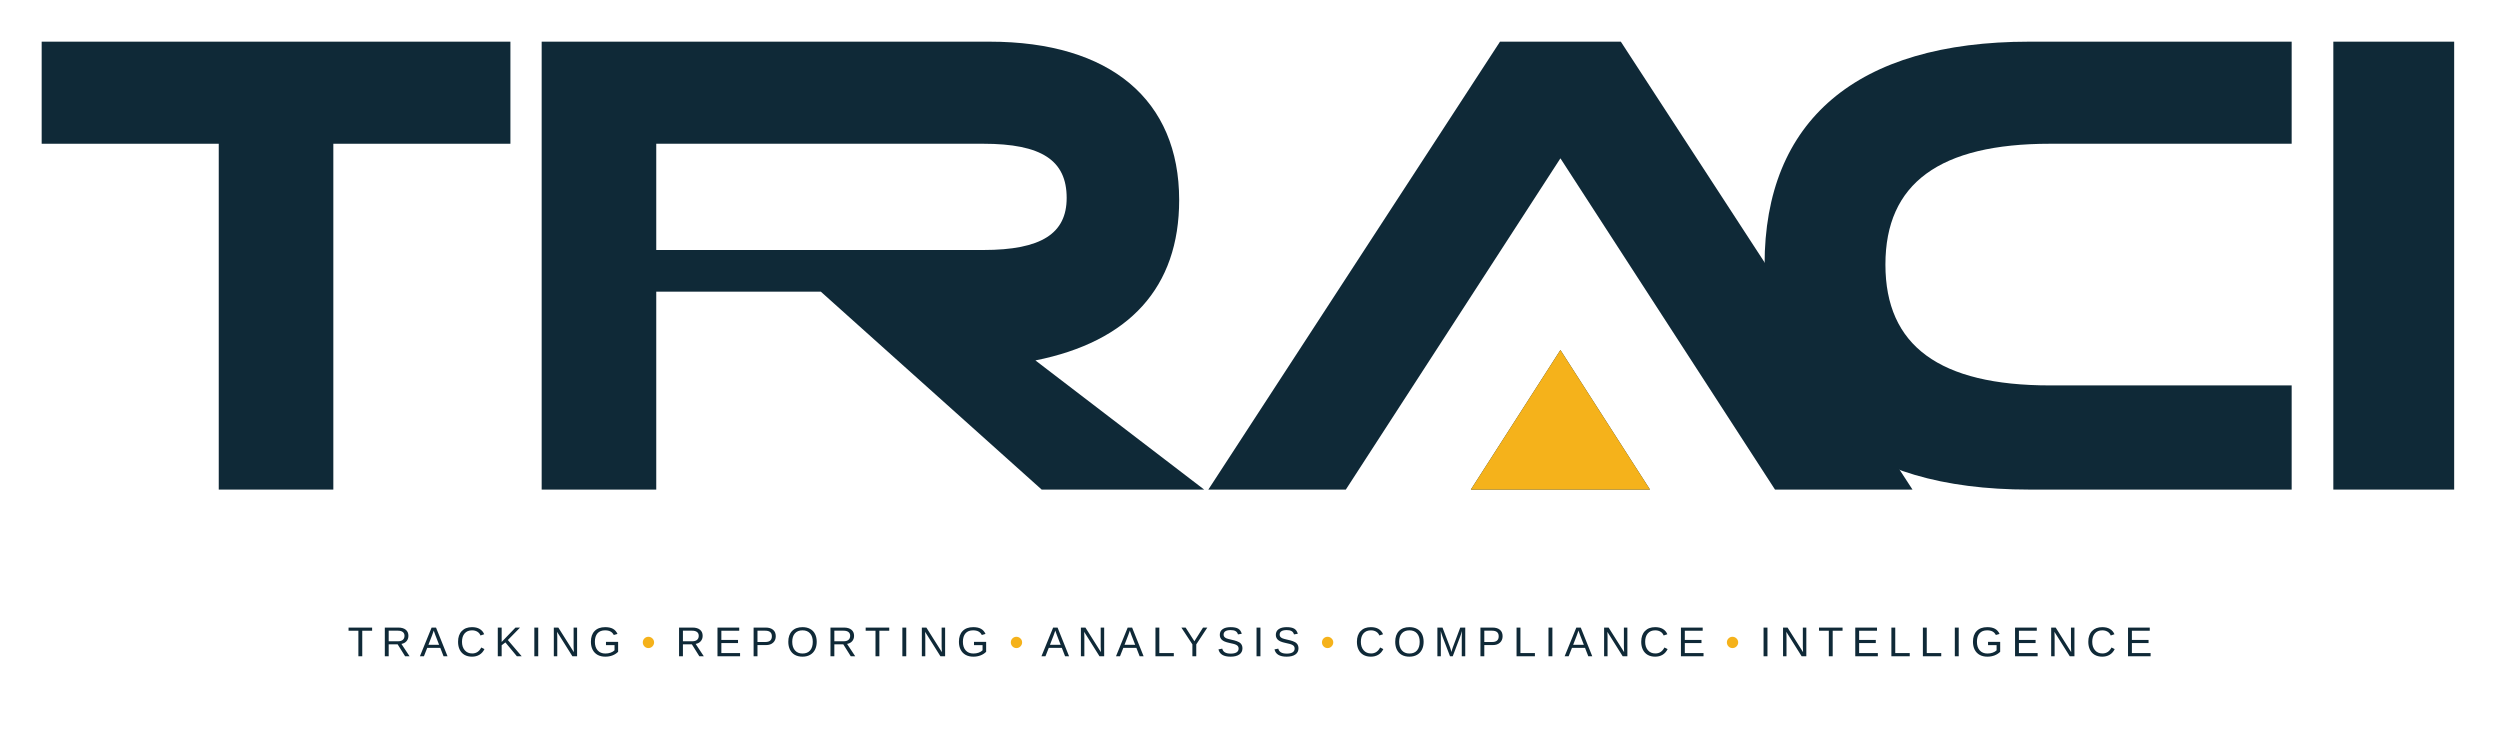
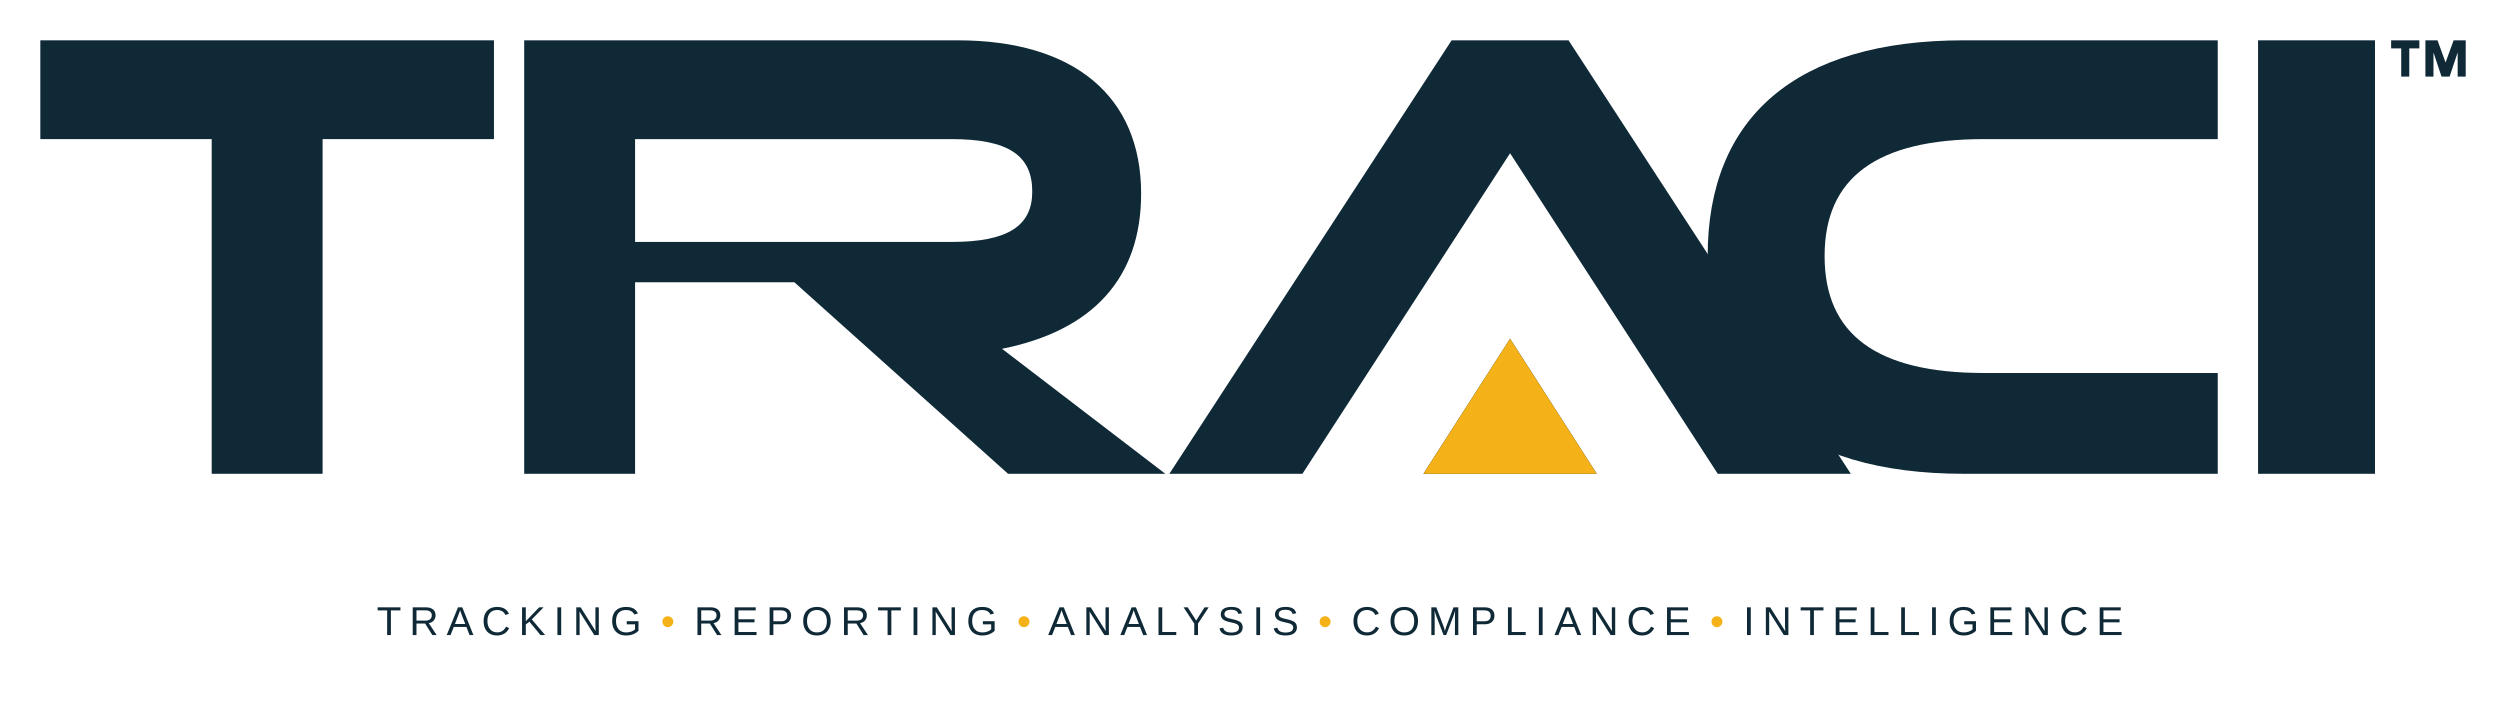
- <svg xmlns="http://www.w3.org/2000/svg" width="1200" height="350" viewBox="0 0 1200 350">
+ <svg xmlns="http://www.w3.org/2000/svg" width="1240" height="350" viewBox="0 0 1240 350">
  <g id="traci-wordmark" fill="#0F2937">
    <path d="M20 20H245V69H160V235H105V69H20Z" />
    <path fill-rule="evenodd" d="M260 20H475c58 0 91 28 91 76 0 42-24 68-69 77l81 62h-78L394 140h-79v95h-55V20Zm55 49v51h157c28 0 40-8 40-25 0-18-12-26-40-26H315Z" />
    <path fill-rule="evenodd" d="M580 235 720 20h58l140 215h-66L749 76 646 235h-66Zm126 0 43-67 43 67h-86Z" />
    <path d="M1100 20v49H984c-53 0-79 19-79 58s26 58 79 58h116v50H974c-83 0-127-38-127-108 0-69 44-107 127-107h126Z" />
    <path d="M1120 20h58v215h-58Z" />
-     <path fill="#F5B21B" d="m749 168 43 67h-86Z" />
+     <path fill="#F5B218" d="m749 168 43 67h-86Z" />
  </g>
-   <text x="600" y="315" text-anchor="middle" font-family="Arial,Helvetica,sans-serif" font-size="20" letter-spacing="4" fill="#0F2937">TRACKING <tspan fill="#F5B21B">•</tspan> REPORTING <tspan fill="#F5B21B">•</tspan> ANALYSIS <tspan fill="#F5B21B">•</tspan> COMPLIANCE <tspan fill="#F5B21B">•</tspan> INTELLIGENCE</text>
+   <g id="trademark" fill="#0F2937">
+     <path d="M1186 20h14v4h-5v14h-4V24h-5Zm17 0h6l4 11 4-11h6v18h-4V26l-4 12h-4l-4-12v12h-4Z" />
+   </g>
+   <text x="620" y="315" text-anchor="middle" font-family="Arial,Helvetica,sans-serif" font-size="20" letter-spacing="4" fill="#0F2937">TRACKING <tspan fill="#F5B218">•</tspan> REPORTING <tspan fill="#F5B218">•</tspan> ANALYSIS <tspan fill="#F5B218">•</tspan> COMPLIANCE <tspan fill="#F5B218">•</tspan> INTELLIGENCE</text>
</svg>
